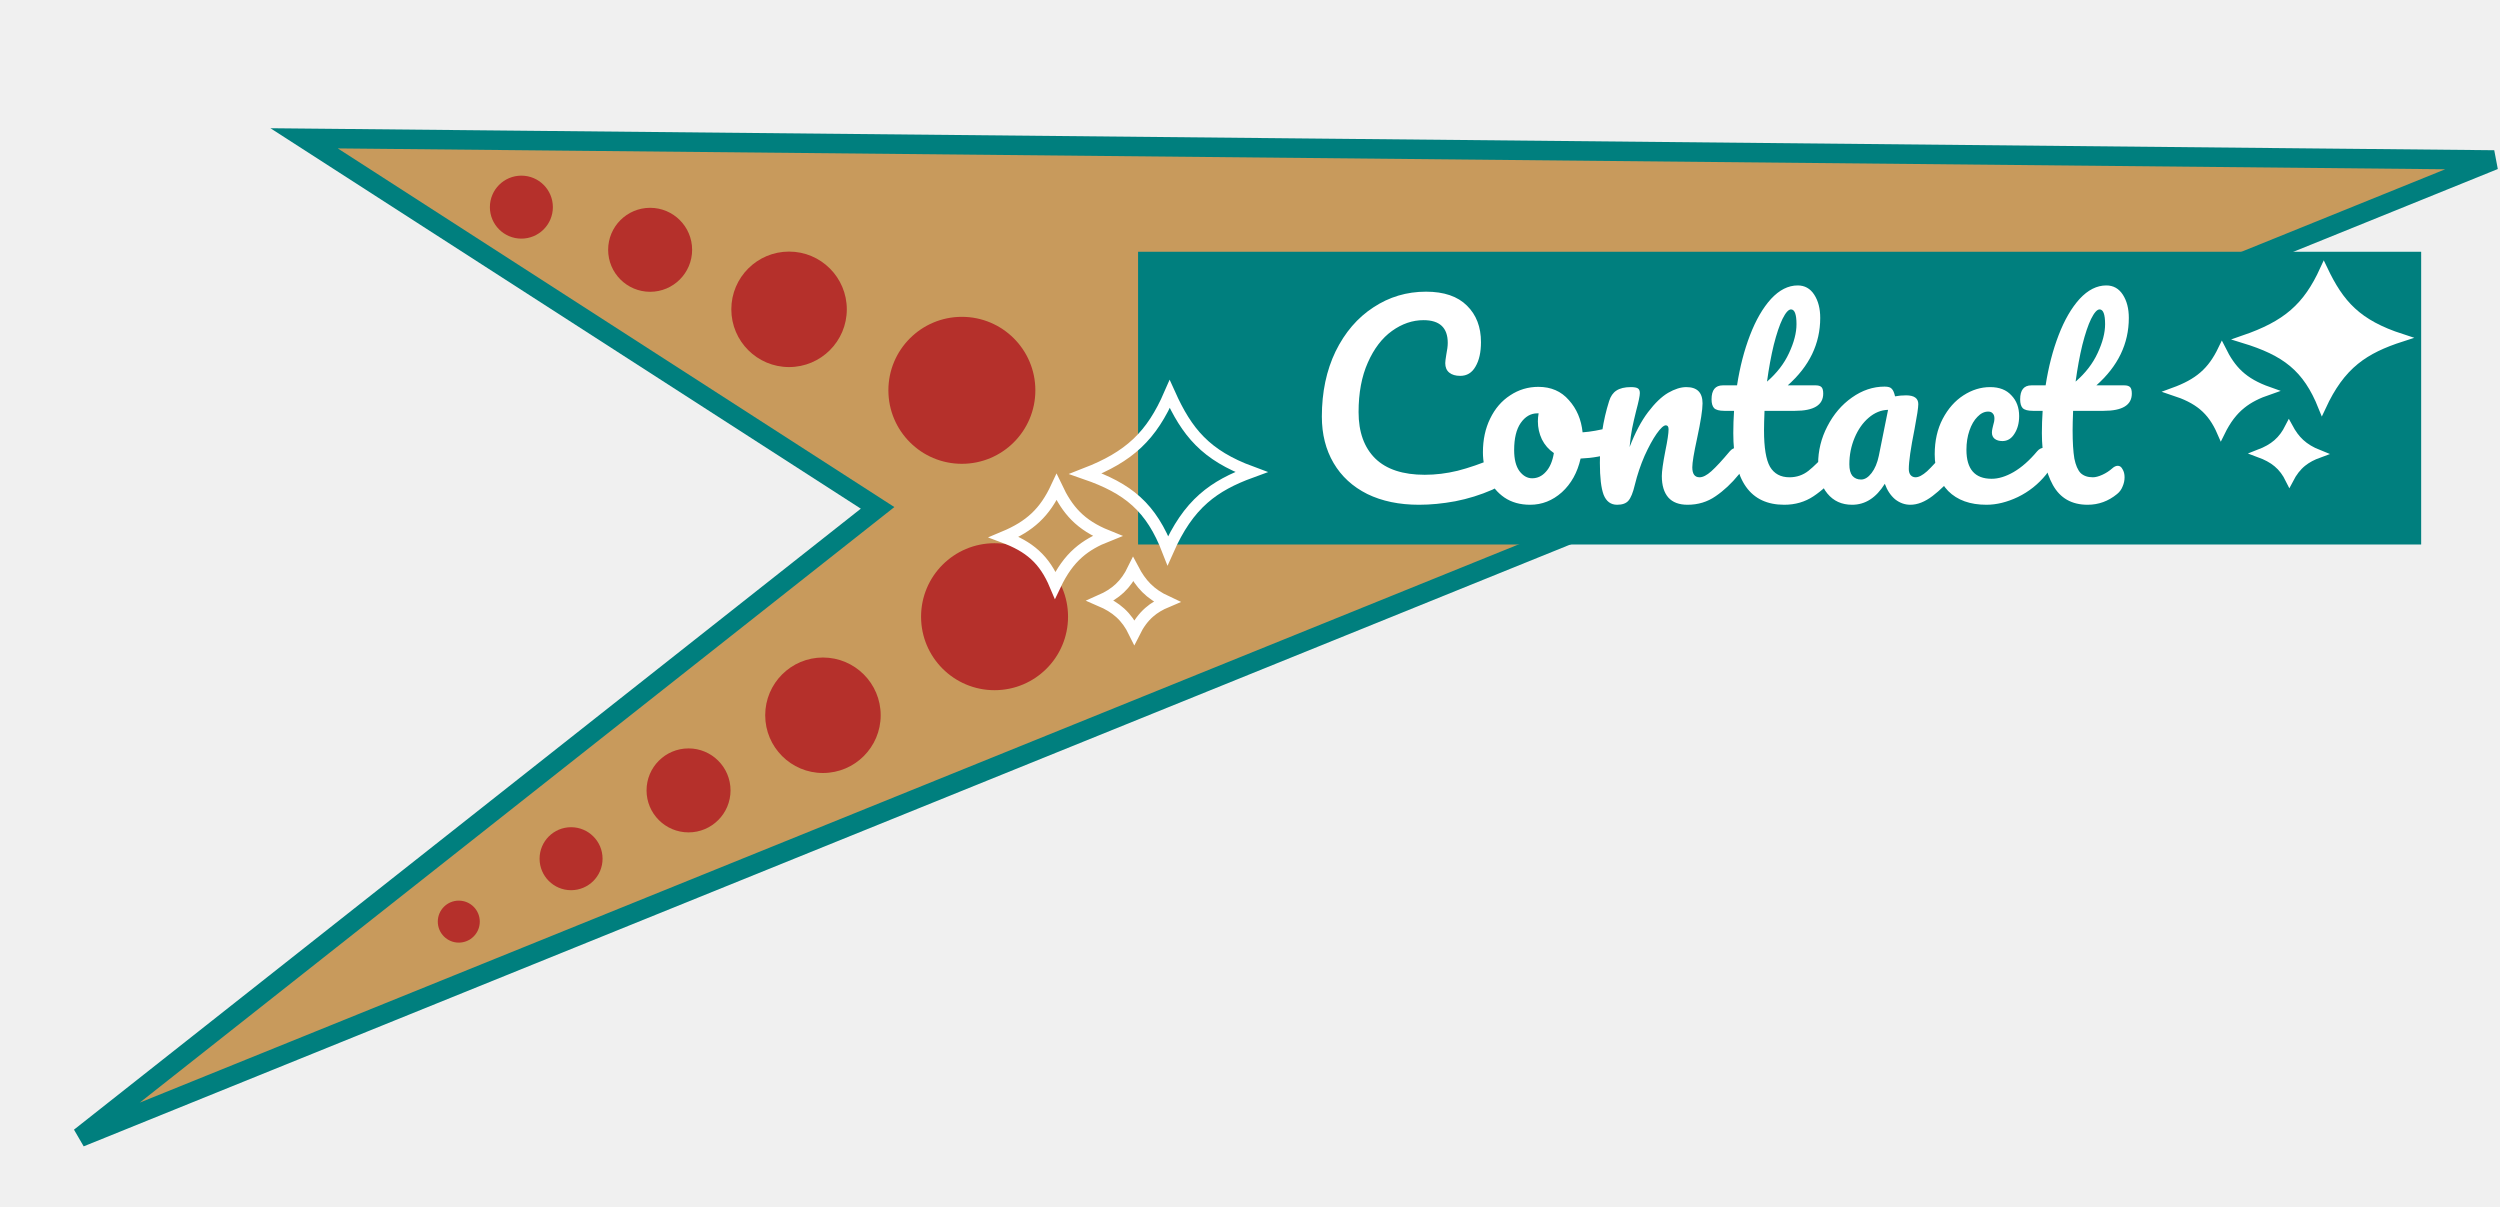
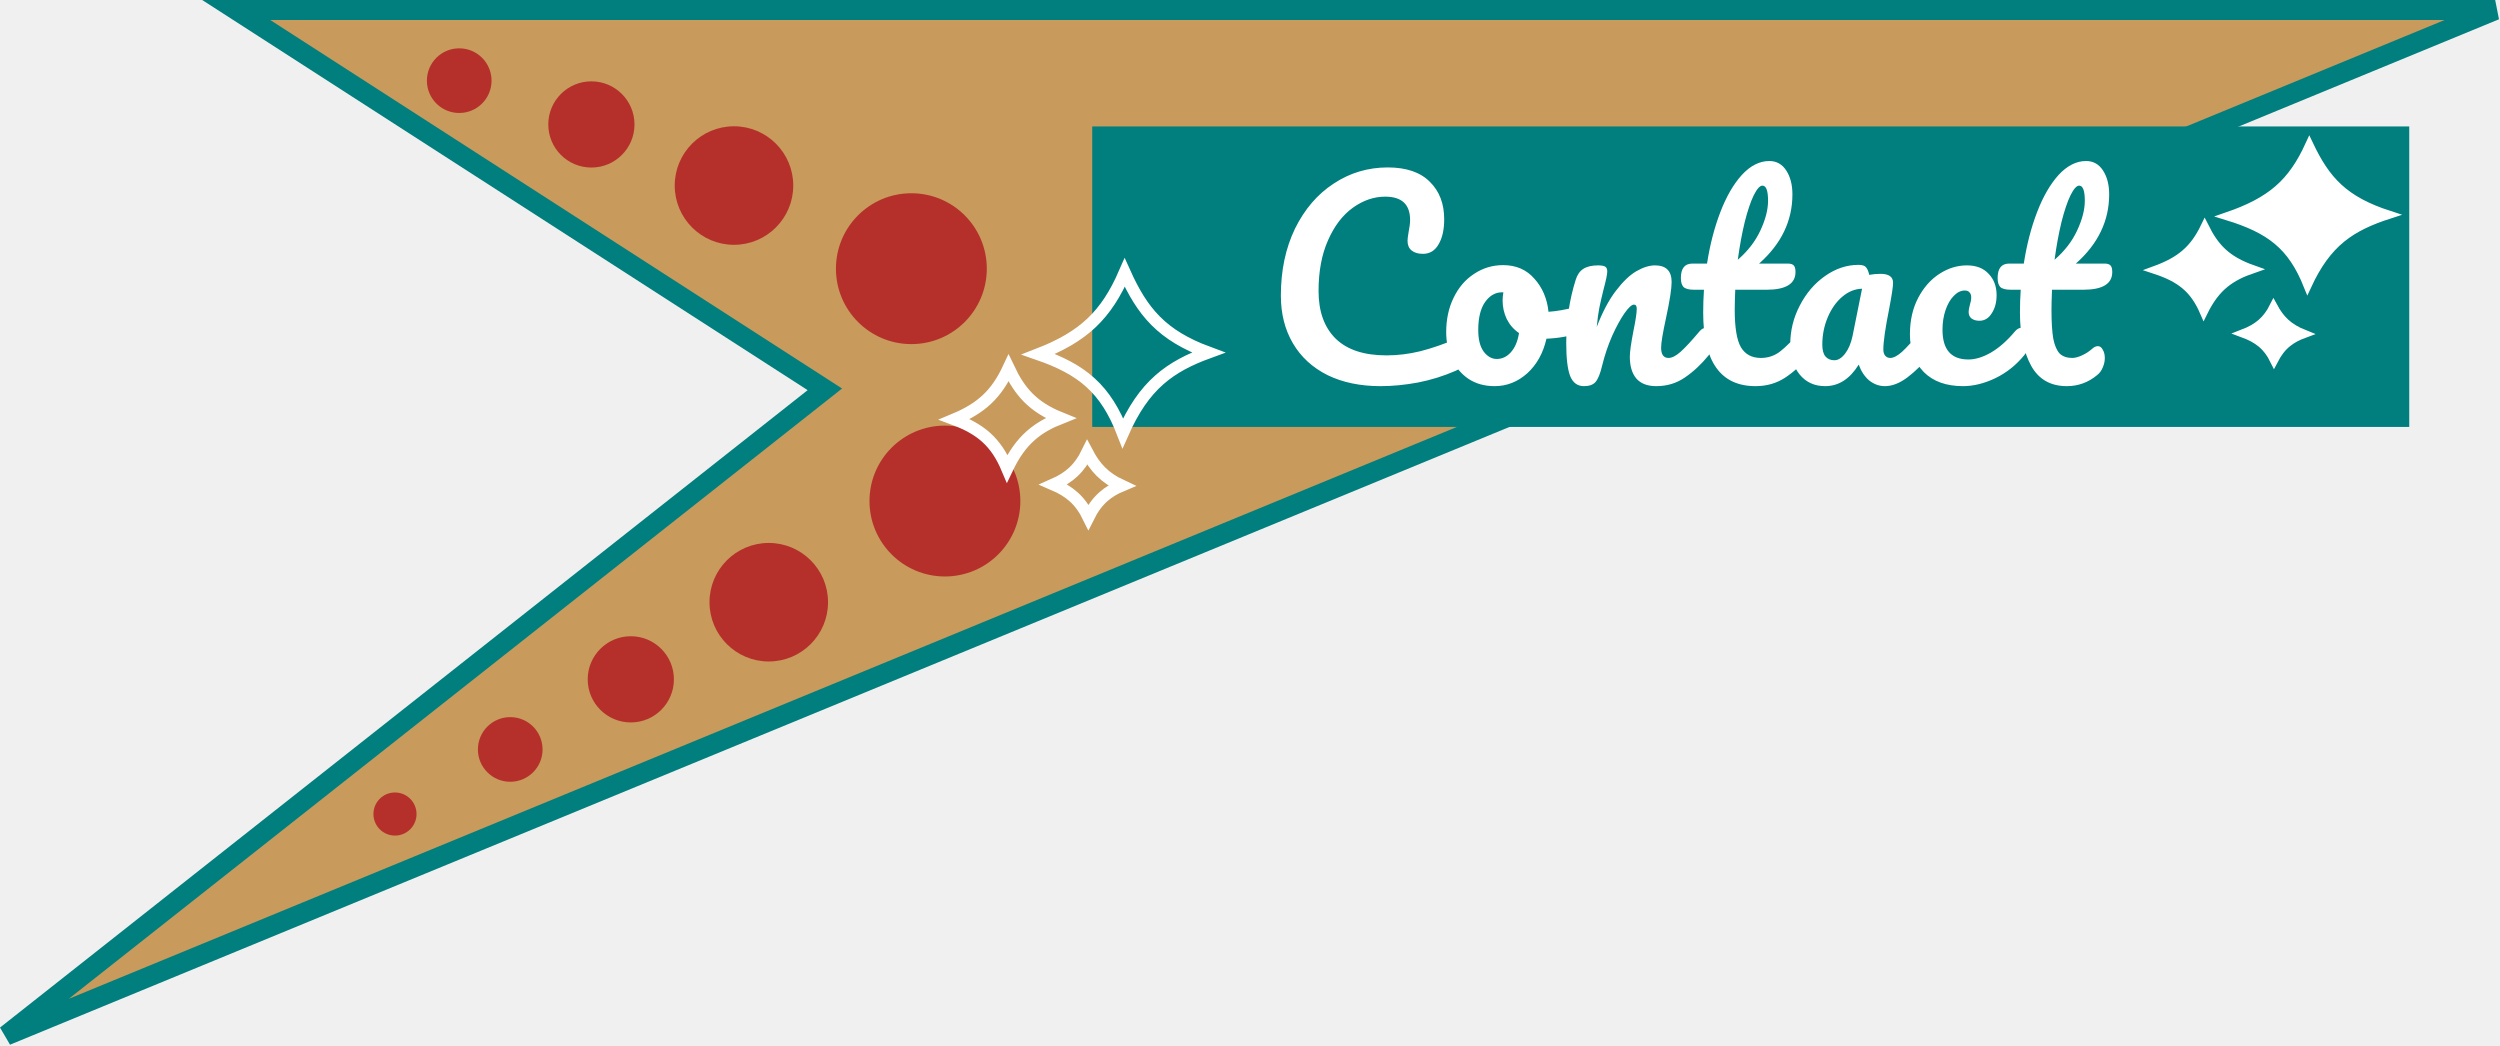
- <svg xmlns="http://www.w3.org/2000/svg" width="1281" height="618" viewBox="0 0 1281 618" fill="none">
-   <path d="M155.833 70.876L1278 81.978L41.006 582.761L449.674 260.232L155.833 70.876Z" fill="#C89A5C" stroke="#007F7E" stroke-width="10" />
-   <circle cx="509.61" cy="316" r="37.655" fill="#B5302B" />
-   <circle cx="492.864" cy="200" r="37.655" fill="#B5302B" />
-   <circle cx="404.316" cy="158.5" r="29.586" fill="#B5302B" />
-   <circle cx="333.13" cy="128" r="21.517" fill="#B5302B" />
-   <circle cx="352.807" cy="405" r="21.517" fill="#B5302B" />
-   <circle cx="267.153" cy="106.138" r="16.138" fill="#B5302B" />
-   <circle cx="292.618" cy="440" r="16.138" fill="#B5302B" />
-   <circle cx="235.084" cy="472.241" r="10.759" fill="#B5302B" />
-   <circle cx="421.678" cy="366.5" r="29.586" fill="#B5302B" />
-   <rect x="583.148" y="129" width="657.455" height="150" fill="#007F7E" />
-   <path d="M727.109 258.64C716.954 258.64 708.122 256.805 700.613 253.136C693.104 249.381 687.344 244.091 683.333 237.264C679.322 230.437 677.317 222.501 677.317 213.456C677.317 200.912 679.664 189.776 684.357 180.048C689.136 170.32 695.578 162.811 703.685 157.52C711.792 152.144 720.794 149.456 730.693 149.456C739.909 149.456 746.906 151.845 751.685 156.624C756.464 161.317 758.853 167.547 758.853 175.312C758.853 180.517 757.914 184.699 756.037 187.856C754.245 191.013 751.642 192.592 748.229 192.592C745.84 192.592 743.962 192.037 742.597 190.928C741.232 189.819 740.549 188.197 740.549 186.064C740.549 185.296 740.72 183.888 741.061 181.84C741.573 179.28 741.829 177.232 741.829 175.696C741.829 167.931 737.69 164.048 729.413 164.048C723.781 164.048 718.405 165.883 713.285 169.552C708.165 173.221 704.026 178.64 700.869 185.808C697.712 192.891 696.133 201.339 696.133 211.152C696.133 221.392 698.992 229.328 704.709 234.96C710.426 240.507 718.874 243.28 730.053 243.28C735.6 243.28 741.189 242.597 746.821 241.232C752.538 239.781 758.853 237.605 765.765 234.704C767.045 234.192 768.112 233.936 768.965 233.936C770.33 233.936 771.354 234.448 772.037 235.472C772.72 236.496 773.061 237.819 773.061 239.44C773.061 244.645 770.245 248.485 764.613 250.96C758.554 253.605 752.24 255.568 745.669 256.848C739.184 258.043 732.997 258.64 727.109 258.64ZM827.049 218.704C828.158 218.704 829.012 219.259 829.609 220.368C830.206 221.477 830.505 222.885 830.505 224.592C830.505 228.688 829.268 231.12 826.793 231.888C821.673 233.68 816.041 234.704 809.897 234.96C808.276 242.128 805.076 247.888 800.297 252.24C795.518 256.507 790.1 258.64 784.041 258.64C778.921 258.64 774.526 257.403 770.857 254.928C767.273 252.453 764.542 249.168 762.665 245.072C760.788 240.976 759.849 236.539 759.849 231.76C759.849 225.275 761.086 219.515 763.561 214.48C766.036 209.36 769.449 205.392 773.801 202.576C778.153 199.675 782.974 198.224 788.265 198.224C794.75 198.224 799.956 200.485 803.881 205.008C807.892 209.445 810.238 214.949 810.921 221.52C814.932 221.264 819.71 220.411 825.257 218.96C825.94 218.789 826.537 218.704 827.049 218.704ZM785.065 245.072C787.796 245.072 790.142 243.963 792.105 241.744C794.153 239.525 795.518 236.325 796.201 232.144C793.556 230.352 791.508 228.005 790.057 225.104C788.692 222.203 788.009 219.131 788.009 215.888C788.009 214.523 788.137 213.157 788.393 211.792H787.753C784.34 211.792 781.481 213.456 779.177 216.784C776.958 220.027 775.849 224.635 775.849 230.608C775.849 235.301 776.745 238.885 778.537 241.36C780.414 243.835 782.59 245.072 785.065 245.072ZM828.607 258.64C825.364 258.64 823.06 256.933 821.695 253.52C820.415 250.107 819.775 244.645 819.775 237.136C819.775 226.043 821.354 215.504 824.511 205.52C825.279 203.045 826.516 201.253 828.223 200.144C830.015 198.949 832.49 198.352 835.647 198.352C837.354 198.352 838.548 198.565 839.231 198.992C839.914 199.419 840.255 200.229 840.255 201.424C840.255 202.789 839.615 205.861 838.335 210.64C837.482 214.053 836.799 217.04 836.287 219.6C835.775 222.16 835.348 225.317 835.007 229.072C837.823 221.733 840.98 215.76 844.479 211.152C847.978 206.544 851.391 203.259 854.719 201.296C858.132 199.333 861.247 198.352 864.063 198.352C869.61 198.352 872.383 201.125 872.383 206.672C872.383 210 871.444 216.016 869.567 224.72C867.946 232.144 867.135 237.051 867.135 239.44C867.135 242.853 868.372 244.56 870.847 244.56C872.554 244.56 874.559 243.536 876.863 241.488C879.252 239.355 882.41 235.941 886.335 231.248C887.359 230.053 888.511 229.456 889.791 229.456C890.9 229.456 891.754 229.968 892.351 230.992C893.034 232.016 893.375 233.424 893.375 235.216C893.375 238.629 892.564 241.275 890.943 243.152C887.274 247.675 883.306 251.387 879.039 254.288C874.858 257.189 870.079 258.64 864.703 258.64C860.351 258.64 857.066 257.403 854.847 254.928C852.628 252.368 851.519 248.699 851.519 243.92C851.519 241.531 852.116 237.264 853.311 231.12C854.42 225.744 854.975 222.032 854.975 219.984C854.975 218.619 854.506 217.936 853.567 217.936C852.458 217.936 850.879 219.387 848.831 222.288C846.868 225.104 844.82 228.859 842.687 233.552C840.639 238.245 838.975 243.195 837.695 248.4C836.756 252.411 835.647 255.141 834.367 256.592C833.172 257.957 831.252 258.64 828.607 258.64ZM940.107 229.456C941.216 229.456 942.07 229.968 942.667 230.992C943.35 232.016 943.691 233.424 943.691 235.216C943.691 238.629 942.88 241.275 941.259 243.152C937.59 247.675 933.579 251.387 929.227 254.288C924.875 257.189 919.883 258.64 914.251 258.64C896.843 258.64 888.139 246.395 888.139 221.904C888.139 218.149 888.267 214.352 888.523 210.512H883.531C880.971 210.512 879.222 210.043 878.283 209.104C877.43 208.165 877.003 206.672 877.003 204.624C877.003 199.845 878.923 197.456 882.763 197.456H890.059C891.51 188.069 893.728 179.493 896.715 171.728C899.702 163.963 903.286 157.776 907.467 153.168C911.734 148.56 916.299 146.256 921.163 146.256C924.747 146.256 927.563 147.835 929.611 150.992C931.659 154.149 932.683 158.117 932.683 162.896C932.683 176.123 927.136 187.643 916.043 197.456H930.379C931.744 197.456 932.726 197.755 933.323 198.352C933.92 198.949 934.219 200.059 934.219 201.68C934.219 207.568 929.398 210.512 919.755 210.512H904.139C903.968 214.779 903.883 218.107 903.883 220.496C903.883 229.371 904.907 235.6 906.955 239.184C909.088 242.768 912.416 244.56 916.939 244.56C920.608 244.56 923.851 243.451 926.667 241.232C929.483 239.013 932.811 235.685 936.651 231.248C937.675 230.053 938.827 229.456 940.107 229.456ZM917.707 158.544C916.427 158.544 914.976 160.165 913.355 163.408C911.819 166.565 910.326 171.003 908.875 176.72C907.51 182.352 906.358 188.624 905.419 195.536C910.454 191.184 914.208 186.32 916.683 180.944C919.243 175.483 920.523 170.533 920.523 166.096C920.523 161.061 919.584 158.544 917.707 158.544ZM949.013 258.64C943.722 258.64 939.498 256.72 936.341 252.88C933.184 249.04 931.605 244.005 931.605 237.776C931.605 230.949 933.184 224.507 936.341 218.448C939.498 212.304 943.68 207.397 948.885 203.728C954.176 199.973 959.765 198.096 965.653 198.096C967.53 198.096 968.768 198.48 969.365 199.248C970.048 199.931 970.602 201.211 971.029 203.088C972.821 202.747 974.698 202.576 976.661 202.576C980.842 202.576 982.933 204.069 982.933 207.056C982.933 208.848 982.293 213.115 981.013 219.856C979.05 229.669 978.069 236.496 978.069 240.336C978.069 241.616 978.368 242.64 978.965 243.408C979.648 244.176 980.501 244.56 981.525 244.56C983.146 244.56 985.109 243.536 987.413 241.488C989.717 239.355 992.832 235.941 996.757 231.248C997.781 230.053 998.933 229.456 1000.21 229.456C1001.32 229.456 1002.18 229.968 1002.77 230.992C1003.46 232.016 1003.8 233.424 1003.8 235.216C1003.8 238.629 1002.99 241.275 1001.37 243.152C997.866 247.504 994.154 251.173 990.229 254.16C986.304 257.147 982.506 258.64 978.837 258.64C976.021 258.64 973.418 257.701 971.029 255.824C968.725 253.861 966.976 251.216 965.781 247.888C961.344 255.056 955.754 258.64 949.013 258.64ZM953.621 245.712C955.498 245.712 957.29 244.603 958.997 242.384C960.704 240.165 961.941 237.221 962.709 233.552L967.445 210C963.861 210.085 960.533 211.451 957.461 214.096C954.474 216.656 952.085 220.069 950.293 224.336C948.501 228.603 947.605 233.125 947.605 237.904C947.605 240.549 948.117 242.512 949.141 243.792C950.25 245.072 951.744 245.712 953.621 245.712ZM1017.84 258.64C1009.48 258.64 1002.95 256.293 998.258 251.6C993.65 246.821 991.346 240.549 991.346 232.784C991.346 225.872 992.711 219.813 995.442 214.608C998.173 209.403 1001.71 205.392 1006.07 202.576C1010.42 199.76 1014.98 198.352 1019.76 198.352C1024.46 198.352 1028.08 199.76 1030.64 202.576C1033.29 205.307 1034.61 208.848 1034.61 213.2C1034.61 216.784 1033.8 219.813 1032.18 222.288C1030.64 224.763 1028.59 226 1026.03 226C1024.41 226 1023.09 225.616 1022.07 224.848C1021.13 224.08 1020.66 223.013 1020.66 221.648C1020.66 221.051 1020.74 220.368 1020.91 219.6C1021.08 218.832 1021.21 218.277 1021.3 217.936C1021.72 216.656 1021.94 215.461 1021.94 214.352C1021.94 213.243 1021.64 212.389 1021.04 211.792C1020.53 211.195 1019.76 210.896 1018.74 210.896C1016.78 210.896 1014.94 211.792 1013.23 213.584C1011.53 215.291 1010.16 217.637 1009.14 220.624C1008.11 223.611 1007.6 226.896 1007.6 230.48C1007.6 240.379 1011.91 245.328 1020.53 245.328C1024.03 245.328 1027.78 244.176 1031.79 241.872C1035.89 239.483 1039.9 235.941 1043.83 231.248C1044.85 230.053 1046 229.456 1047.28 229.456C1048.39 229.456 1049.24 229.968 1049.84 230.992C1050.52 232.016 1050.87 233.424 1050.87 235.216C1050.87 238.459 1050.06 241.104 1048.43 243.152C1044.42 248.101 1039.6 251.941 1033.97 254.672C1028.42 257.317 1023.05 258.64 1017.84 258.64ZM1062.26 210.512C1062.09 214.779 1062.01 218.107 1062.01 220.496C1062.01 226.64 1062.31 231.461 1062.9 234.96C1063.59 238.373 1064.65 240.848 1066.1 242.384C1067.64 243.835 1069.73 244.56 1072.38 244.56C1073.74 244.56 1075.36 244.133 1077.24 243.28C1079.12 242.427 1080.82 241.317 1082.36 239.952C1083.3 239.099 1084.24 238.672 1085.18 238.672C1086.2 238.672 1087.01 239.269 1087.61 240.464C1088.29 241.573 1088.63 242.939 1088.63 244.56C1088.63 246.181 1088.29 247.76 1087.61 249.296C1087.01 250.832 1086.07 252.112 1084.79 253.136C1080.35 256.805 1075.32 258.64 1069.69 258.64C1061.58 258.64 1055.65 255.269 1051.9 248.528C1048.14 241.701 1046.26 232.827 1046.26 221.904C1046.26 218.149 1046.39 214.352 1046.65 210.512H1041.66C1039.1 210.512 1037.35 210.043 1036.41 209.104C1035.55 208.165 1035.13 206.672 1035.13 204.624C1035.13 199.845 1037.05 197.456 1040.89 197.456H1048.18C1049.63 188.069 1051.85 179.493 1054.84 171.728C1057.83 163.963 1061.41 157.776 1065.59 153.168C1069.86 148.56 1074.42 146.256 1079.29 146.256C1082.87 146.256 1085.69 147.835 1087.74 150.992C1089.78 154.149 1090.81 158.117 1090.81 162.896C1090.81 176.123 1085.26 187.643 1074.17 197.456H1088.5C1089.87 197.456 1090.85 197.755 1091.45 198.352C1092.05 198.949 1092.34 200.059 1092.34 201.68C1092.34 207.568 1087.52 210.512 1077.88 210.512H1062.26ZM1075.83 158.544C1074.55 158.544 1073.1 160.165 1071.48 163.408C1069.94 166.565 1068.45 171.003 1067 176.72C1065.63 182.352 1064.48 188.624 1063.54 195.536C1068.58 191.184 1072.33 186.32 1074.81 180.944C1077.37 175.483 1078.65 170.533 1078.65 166.096C1078.65 161.061 1077.71 158.544 1075.83 158.544Z" fill="white" />
-   <path d="M1190.73 138.121C1194.88 146.815 1199.15 153.75 1205.28 159.419C1211.44 165.122 1219.35 169.436 1230.59 173.086C1221.13 176.144 1213.46 179.612 1206.94 184.898C1200.15 190.407 1194.77 197.775 1189.83 208.407C1185.88 198.563 1181.22 191.499 1174.72 186.073C1168.29 180.704 1160.21 177.064 1149.66 173.826C1160.5 170.09 1168.61 165.969 1175.09 160.358C1181.65 154.678 1186.41 147.585 1190.73 138.121Z" fill="white" stroke="white" stroke-width="4" />
-   <path d="M1138.5 179.022C1141.03 184.094 1143.73 188.264 1147.49 191.739C1151.29 195.255 1156.06 197.969 1162.57 200.267C1157.14 202.138 1152.58 204.321 1148.65 207.511C1144.45 210.918 1141.08 215.373 1138.04 221.568C1135.56 215.859 1132.6 211.6 1128.59 208.249C1124.65 204.958 1119.8 202.65 1113.7 200.641C1119.98 198.347 1124.84 195.768 1128.8 192.335C1132.84 188.839 1135.83 184.553 1138.5 179.022Z" fill="white" stroke="white" stroke-width="4" />
-   <path d="M1172.85 218.897C1174.53 221.993 1176.36 224.621 1178.8 226.87C1181.29 229.166 1184.32 230.993 1188.27 232.566C1185.08 233.734 1182.31 235.136 1179.88 237.102C1177.19 239.278 1175.03 242.06 1173.11 245.768C1171.4 242.3 1169.4 239.597 1166.77 237.403C1164.22 235.269 1161.17 233.696 1157.48 232.334C1161.2 230.899 1164.2 229.246 1166.69 227.088C1169.24 224.874 1171.17 222.208 1172.85 218.897Z" fill="white" stroke="white" stroke-width="4" />
-   <path d="M599.366 201.953C603.736 211.642 608.334 219.513 614.808 226.022C621.341 232.591 629.625 237.618 641.108 241.866C631.485 245.383 623.511 249.443 616.674 255.469C609.446 261.839 603.672 270.242 598.421 282.098C594.191 271.166 589.17 263.134 582.269 256.877C575.471 250.714 567.04 246.451 556.274 242.717C567.36 238.412 575.831 233.607 582.684 227.161C589.648 220.611 594.771 212.524 599.366 201.953Z" stroke="white" stroke-width="6" />
-   <path d="M541.386 249.625C544.133 255.424 547.13 260.289 551.212 264.394C555.365 268.571 560.51 271.835 567.343 274.592C561.645 276.849 556.766 279.51 552.5 283.271C547.855 287.365 544.09 292.626 540.696 299.756C537.951 293.247 534.672 288.262 530.279 284.279C525.99 280.391 520.795 277.602 514.402 275.213C521.017 272.447 526.266 269.316 530.611 265.229C535.057 261.048 538.418 255.995 541.386 249.625Z" stroke="white" stroke-width="6" />
-   <path d="M580.657 291.765C582.566 295.385 584.672 298.521 587.392 301.247C590.192 304.053 593.545 306.332 597.795 308.305C594.439 309.718 591.465 311.423 588.828 313.741C585.826 316.377 583.387 319.688 581.245 323.98C579.268 319.932 576.956 316.692 574.001 314.008C571.148 311.417 567.805 309.449 563.844 307.749C567.781 306.015 571.034 304.001 573.78 301.418C576.611 298.755 578.789 295.595 580.657 291.765Z" stroke="white" stroke-width="6" />
+ <svg xmlns="http://www.w3.org/2000/svg" width="1248" height="522" viewBox="0 0 1248 522" fill="none">
+   <path d="M117.924 5H1245.59L3.098 516.886L411.766 194.356L117.924 5Z" fill="#C89A5C" stroke="#007F7E" stroke-width="10" />
+   <circle cx="471.702" cy="250.124" r="37.655" fill="#B5302B" />
+   <circle cx="454.955" cy="134.124" r="37.655" fill="#B5302B" />
+   <circle cx="366.407" cy="92.625" r="29.586" fill="#B5302B" />
+   <circle cx="295.221" cy="62.124" r="21.517" fill="#B5302B" />
+   <circle cx="314.898" cy="339.125" r="21.517" fill="#B5302B" />
+   <circle cx="229.244" cy="40.263" r="16.138" fill="#B5302B" />
+   <circle cx="254.709" cy="374.124" r="16.138" fill="#B5302B" />
+   <circle cx="197.176" cy="406.366" r="10.759" fill="#B5302B" />
+   <circle cx="383.769" cy="300.625" r="29.586" fill="#B5302B" />
+   <rect x="545.24" y="63.124" width="657.455" height="150" fill="#007F7E" />
+   <path d="M689.201 192.765C679.046 192.765 670.214 190.93 662.705 187.261C655.195 183.506 649.435 178.215 645.425 171.389C641.414 164.562 639.409 156.626 639.409 147.581C639.409 135.037 641.755 123.901 646.449 114.173C651.227 104.445 657.67 96.935 665.777 91.644C673.883 86.269 682.886 83.581 692.785 83.581C702.001 83.581 708.998 85.97 713.777 90.749C718.555 95.442 720.945 101.671 720.945 109.437C720.945 114.642 720.006 118.823 718.129 121.981C716.337 125.138 713.734 126.717 710.321 126.717C707.931 126.717 706.054 126.162 704.689 125.053C703.323 123.943 702.641 122.322 702.641 120.189C702.641 119.421 702.811 118.013 703.153 115.965C703.665 113.405 703.921 111.357 703.921 109.821C703.921 102.055 699.782 98.172 691.505 98.172C685.873 98.172 680.497 100.007 675.377 103.677C670.257 107.346 666.118 112.765 662.961 119.933C659.803 127.015 658.225 135.463 658.225 145.277C658.225 155.517 661.083 163.453 666.801 169.085C672.518 174.631 680.966 177.405 692.145 177.405C697.691 177.405 703.281 176.722 708.913 175.357C714.63 173.906 720.945 171.73 727.857 168.829C729.137 168.317 730.203 168.061 731.057 168.061C732.422 168.061 733.446 168.573 734.129 169.597C734.811 170.621 735.153 171.943 735.153 173.565C735.153 178.77 732.337 182.61 726.705 185.085C720.646 187.73 714.331 189.693 707.761 190.973C701.275 192.167 695.089 192.765 689.201 192.765ZM789.141 152.829C790.25 152.829 791.103 153.383 791.701 154.493C792.298 155.602 792.597 157.01 792.597 158.717C792.597 162.813 791.359 165.245 788.885 166.013C783.765 167.805 778.133 168.829 771.989 169.085C770.367 176.253 767.167 182.013 762.389 186.365C757.61 190.631 752.191 192.765 746.133 192.765C741.013 192.765 736.618 191.527 732.949 189.053C729.365 186.578 726.634 183.293 724.757 179.197C722.879 175.101 721.941 170.663 721.941 165.885C721.941 159.399 723.178 153.639 725.653 148.605C728.127 143.485 731.541 139.517 735.893 136.701C740.245 133.799 745.066 132.349 750.357 132.349C756.842 132.349 762.047 134.61 765.973 139.133C769.983 143.57 772.33 149.074 773.013 155.645C777.023 155.389 781.802 154.535 787.349 153.085C788.031 152.914 788.629 152.829 789.141 152.829ZM747.157 179.197C749.887 179.197 752.234 178.087 754.197 175.869C756.245 173.65 757.61 170.45 758.293 166.269C755.647 164.477 753.599 162.13 752.149 159.229C750.783 156.327 750.101 153.255 750.101 150.013C750.101 148.647 750.229 147.282 750.485 145.917H749.845C746.431 145.917 743.573 147.581 741.269 150.909C739.05 154.151 737.941 158.759 737.941 164.733C737.941 169.426 738.837 173.01 740.629 175.485C742.506 177.959 744.682 179.197 747.157 179.197ZM790.699 192.765C787.456 192.765 785.152 191.058 783.787 187.645C782.507 184.231 781.867 178.77 781.867 171.261C781.867 160.167 783.445 149.629 786.603 139.645C787.371 137.17 788.608 135.378 790.315 134.269C792.107 133.074 794.581 132.477 797.739 132.477C799.445 132.477 800.64 132.69 801.323 133.117C802.005 133.543 802.347 134.354 802.347 135.549C802.347 136.914 801.707 139.986 800.427 144.765C799.573 148.178 798.891 151.165 798.379 153.725C797.867 156.285 797.44 159.442 797.099 163.197C799.915 155.858 803.072 149.885 806.571 145.277C810.069 140.669 813.483 137.383 816.811 135.421C820.224 133.458 823.339 132.477 826.155 132.477C831.701 132.477 834.475 135.25 834.475 140.797C834.475 144.125 833.536 150.141 831.659 158.845C830.037 166.269 829.227 171.175 829.227 173.565C829.227 176.978 830.464 178.685 832.939 178.685C834.645 178.685 836.651 177.661 838.955 175.613C841.344 173.479 844.501 170.066 848.427 165.373C849.451 164.178 850.603 163.581 851.883 163.581C852.992 163.581 853.845 164.093 854.443 165.117C855.125 166.141 855.467 167.549 855.467 169.341C855.467 172.754 854.656 175.399 853.035 177.277C849.365 181.799 845.397 185.511 841.131 188.413C836.949 191.314 832.171 192.765 826.795 192.765C822.443 192.765 819.157 191.527 816.939 189.053C814.72 186.493 813.611 182.823 813.611 178.045C813.611 175.655 814.208 171.389 815.403 165.245C816.512 159.869 817.067 156.157 817.067 154.109C817.067 152.743 816.597 152.061 815.659 152.061C814.549 152.061 812.971 153.511 810.923 156.413C808.96 159.229 806.912 162.983 804.779 167.677C802.731 172.37 801.067 177.319 799.787 182.525C798.848 186.535 797.739 189.266 796.459 190.717C795.264 192.082 793.344 192.765 790.699 192.765ZM902.199 163.581C903.308 163.581 904.161 164.093 904.759 165.117C905.441 166.141 905.783 167.549 905.783 169.341C905.783 172.754 904.972 175.399 903.351 177.277C899.681 181.799 895.671 185.511 891.319 188.413C886.967 191.314 881.975 192.765 876.343 192.765C858.935 192.765 850.231 180.519 850.231 156.029C850.231 152.274 850.359 148.477 850.615 144.637H845.623C843.063 144.637 841.313 144.167 840.375 143.229C839.521 142.29 839.095 140.797 839.095 138.749C839.095 133.97 841.015 131.581 844.855 131.581H852.151C853.601 122.194 855.82 113.618 858.807 105.853C861.793 98.087 865.377 91.9 869.559 87.293C873.825 82.684 878.391 80.38 883.255 80.38C886.839 80.38 889.655 81.959 891.703 85.117C893.751 88.274 894.775 92.242 894.775 97.02C894.775 110.247 889.228 121.767 878.135 131.581H892.471C893.836 131.581 894.817 131.879 895.415 132.477C896.012 133.074 896.311 134.183 896.311 135.805C896.311 141.693 891.489 144.637 881.847 144.637H866.231C866.06 148.903 865.975 152.231 865.975 154.621C865.975 163.495 866.999 169.725 869.047 173.309C871.18 176.893 874.508 178.685 879.031 178.685C882.7 178.685 885.943 177.575 888.759 175.357C891.575 173.138 894.903 169.81 898.743 165.373C899.767 164.178 900.919 163.581 902.199 163.581ZM879.799 92.668C878.519 92.668 877.068 94.29 875.447 97.532C873.911 100.69 872.417 105.127 870.967 110.845C869.601 116.477 868.449 122.749 867.511 129.661C872.545 125.309 876.3 120.445 878.775 115.069C881.335 109.607 882.615 104.658 882.615 100.221C882.615 95.186 881.676 92.668 879.799 92.668ZM911.105 192.765C905.814 192.765 901.59 190.845 898.433 187.005C895.275 183.165 893.697 178.13 893.697 171.901C893.697 165.074 895.275 158.631 898.433 152.573C901.59 146.429 905.771 141.522 910.977 137.853C916.267 134.098 921.857 132.221 927.745 132.221C929.622 132.221 930.859 132.605 931.457 133.373C932.139 134.055 932.694 135.335 933.121 137.213C934.913 136.871 936.79 136.701 938.753 136.701C942.934 136.701 945.025 138.194 945.025 141.181C945.025 142.973 944.385 147.239 943.105 153.981C941.142 163.794 940.161 170.621 940.161 174.461C940.161 175.741 940.459 176.765 941.057 177.533C941.739 178.301 942.593 178.685 943.617 178.685C945.238 178.685 947.201 177.661 949.505 175.613C951.809 173.479 954.923 170.066 958.849 165.373C959.873 164.178 961.025 163.581 962.305 163.581C963.414 163.581 964.267 164.093 964.865 165.117C965.547 166.141 965.889 167.549 965.889 169.341C965.889 172.754 965.078 175.399 963.457 177.277C959.958 181.629 956.246 185.298 952.321 188.285C948.395 191.271 944.598 192.765 940.929 192.765C938.113 192.765 935.51 191.826 933.121 189.949C930.817 187.986 929.067 185.341 927.873 182.013C923.435 189.181 917.846 192.765 911.105 192.765ZM915.713 179.837C917.59 179.837 919.382 178.727 921.089 176.509C922.795 174.29 924.033 171.346 924.801 167.677L929.537 144.125C925.953 144.21 922.625 145.575 919.553 148.221C916.566 150.781 914.177 154.194 912.385 158.461C910.593 162.727 909.697 167.25 909.697 172.029C909.697 174.674 910.209 176.637 911.233 177.917C912.342 179.197 913.835 179.837 915.713 179.837ZM979.934 192.765C971.571 192.765 965.043 190.418 960.35 185.725C955.742 180.946 953.438 174.674 953.438 166.909C953.438 159.997 954.803 153.938 957.534 148.733C960.264 143.527 963.806 139.517 968.158 136.701C972.51 133.885 977.075 132.477 981.854 132.477C986.547 132.477 990.174 133.885 992.734 136.701C995.379 139.431 996.702 142.973 996.702 147.325C996.702 150.909 995.891 153.938 994.27 156.413C992.734 158.887 990.686 160.125 988.126 160.125C986.504 160.125 985.182 159.741 984.158 158.973C983.219 158.205 982.75 157.138 982.75 155.773C982.75 155.175 982.835 154.493 983.006 153.725C983.176 152.957 983.304 152.402 983.39 152.061C983.816 150.781 984.03 149.586 984.03 148.477C984.03 147.367 983.731 146.514 983.134 145.917C982.622 145.319 981.854 145.021 980.83 145.021C978.867 145.021 977.032 145.917 975.326 147.709C973.619 149.415 972.254 151.762 971.23 154.749C970.206 157.735 969.694 161.021 969.694 164.605C969.694 174.503 974.003 179.453 982.622 179.453C986.12 179.453 989.875 178.301 993.886 175.997C997.982 173.607 1001.99 170.066 1005.92 165.373C1006.94 164.178 1008.09 163.581 1009.37 163.581C1010.48 163.581 1011.34 164.093 1011.93 165.117C1012.62 166.141 1012.96 167.549 1012.96 169.341C1012.96 172.583 1012.15 175.229 1010.53 177.277C1006.52 182.226 1001.69 186.066 996.062 188.797C990.515 191.442 985.139 192.765 979.934 192.765ZM1024.36 144.637C1024.19 148.903 1024.1 152.231 1024.1 154.621C1024.1 160.765 1024.4 165.586 1025 169.085C1025.68 172.498 1026.75 174.973 1028.2 176.509C1029.73 177.959 1031.82 178.685 1034.47 178.685C1035.83 178.685 1037.45 178.258 1039.33 177.405C1041.21 176.551 1042.92 175.442 1044.45 174.077C1045.39 173.223 1046.33 172.797 1047.27 172.797C1048.29 172.797 1049.1 173.394 1049.7 174.589C1050.38 175.698 1050.72 177.063 1050.72 178.685C1050.72 180.306 1050.38 181.885 1049.7 183.421C1049.1 184.957 1048.16 186.237 1046.88 187.261C1042.45 190.93 1037.41 192.765 1031.78 192.765C1023.67 192.765 1017.74 189.394 1013.99 182.653C1010.23 175.826 1008.36 166.951 1008.36 156.029C1008.36 152.274 1008.48 148.477 1008.74 144.637H1003.75C1001.19 144.637 999.438 144.167 998.5 143.229C997.646 142.29 997.22 140.797 997.22 138.749C997.22 133.97 999.14 131.581 1002.98 131.581H1010.28C1011.73 122.194 1013.95 113.618 1016.93 105.853C1019.92 98.087 1023.5 91.9 1027.68 87.293C1031.95 82.684 1036.52 80.38 1041.38 80.38C1044.96 80.38 1047.78 81.959 1049.83 85.117C1051.88 88.274 1052.9 92.242 1052.9 97.02C1052.9 110.247 1047.35 121.767 1036.26 131.581H1050.6C1051.96 131.581 1052.94 131.879 1053.54 132.477C1054.14 133.074 1054.44 134.183 1054.44 135.805C1054.44 141.693 1049.61 144.637 1039.97 144.637H1024.36ZM1037.92 92.668C1036.64 92.668 1035.19 94.29 1033.57 97.532C1032.04 100.69 1030.54 105.127 1029.09 110.845C1027.73 116.477 1026.57 122.749 1025.64 129.661C1030.67 125.309 1034.43 120.445 1036.9 115.069C1039.46 109.607 1040.74 104.658 1040.74 100.221C1040.74 95.186 1039.8 92.668 1037.92 92.668Z" fill="white" />
+   <path d="M1152.82 72.245C1156.97 80.94 1161.24 87.874 1167.37 93.543C1173.53 99.246 1181.44 103.56 1192.68 107.21C1183.23 110.269 1175.55 113.736 1169.03 119.023C1162.25 124.531 1156.86 131.899 1151.93 142.531C1147.98 132.687 1143.31 125.623 1136.81 120.197C1130.38 114.828 1122.3 111.189 1111.76 107.95C1122.6 104.215 1130.7 100.093 1137.18 94.483C1143.74 88.803 1148.5 81.709 1152.82 72.245Z" fill="white" stroke="white" stroke-width="4" />
+   <path d="M1100.59 113.147C1103.12 118.218 1105.83 122.388 1109.58 125.864C1113.38 129.379 1118.15 132.094 1124.66 134.391C1119.23 136.262 1114.67 138.446 1110.74 141.635C1106.54 145.042 1103.18 149.497 1100.13 155.692C1097.65 149.983 1094.7 145.724 1090.68 142.374C1086.74 139.082 1081.89 136.775 1075.79 134.765C1082.07 132.471 1086.93 129.892 1090.89 126.46C1094.93 122.964 1097.92 118.677 1100.59 113.147Z" fill="white" stroke="white" stroke-width="4" />
+   <path d="M1134.94 153.022C1136.62 156.117 1138.46 158.746 1140.89 160.995C1143.38 163.29 1146.41 165.118 1150.36 166.69C1147.17 167.859 1144.4 169.261 1141.97 171.227C1139.28 173.403 1137.12 176.184 1135.2 179.893C1133.49 176.425 1131.49 173.721 1128.86 171.527C1126.31 169.394 1123.27 167.82 1119.57 166.458C1123.29 165.023 1126.29 163.37 1128.78 161.212C1131.34 158.998 1133.27 156.333 1134.94 153.022Z" fill="white" stroke="white" stroke-width="4" />
+   <path d="M561.458 136.078C565.827 145.766 570.426 153.637 576.899 160.146C583.433 166.716 591.717 171.743 603.199 175.991C593.576 179.507 585.603 183.568 578.766 189.593C571.538 195.963 565.763 204.367 560.513 216.222C556.282 205.29 551.262 197.258 544.361 191.002C537.562 184.838 529.131 180.575 518.365 176.841C529.451 172.536 537.922 167.731 544.776 161.285C551.739 154.735 556.862 146.649 561.458 136.078Z" stroke="white" stroke-width="6" />
+   <path d="M503.477 183.749C506.225 189.548 509.221 194.413 513.303 198.519C517.457 202.696 522.601 205.959 529.434 208.716C523.737 210.974 518.857 213.635 514.592 217.395C509.947 221.49 506.181 226.751 502.788 233.881C500.043 227.372 496.764 222.386 492.37 218.404C488.081 214.515 482.886 211.727 476.493 209.338C483.109 206.571 488.357 203.441 492.702 199.354C497.148 195.172 500.509 190.12 503.477 183.749Z" stroke="white" stroke-width="6" />
+   <path d="M542.749 225.889C544.658 229.509 546.763 232.646 549.484 235.372C552.283 238.177 555.637 240.457 559.887 242.43C556.53 243.842 553.557 245.548 550.919 247.865C547.918 250.502 545.478 253.812 543.337 258.104C541.36 254.056 539.048 250.816 536.093 248.133C533.24 245.542 529.897 243.574 525.936 241.874C529.873 240.14 533.126 238.126 535.872 235.543C538.703 232.88 540.881 229.72 542.749 225.889Z" stroke="white" stroke-width="6" />
</svg>
